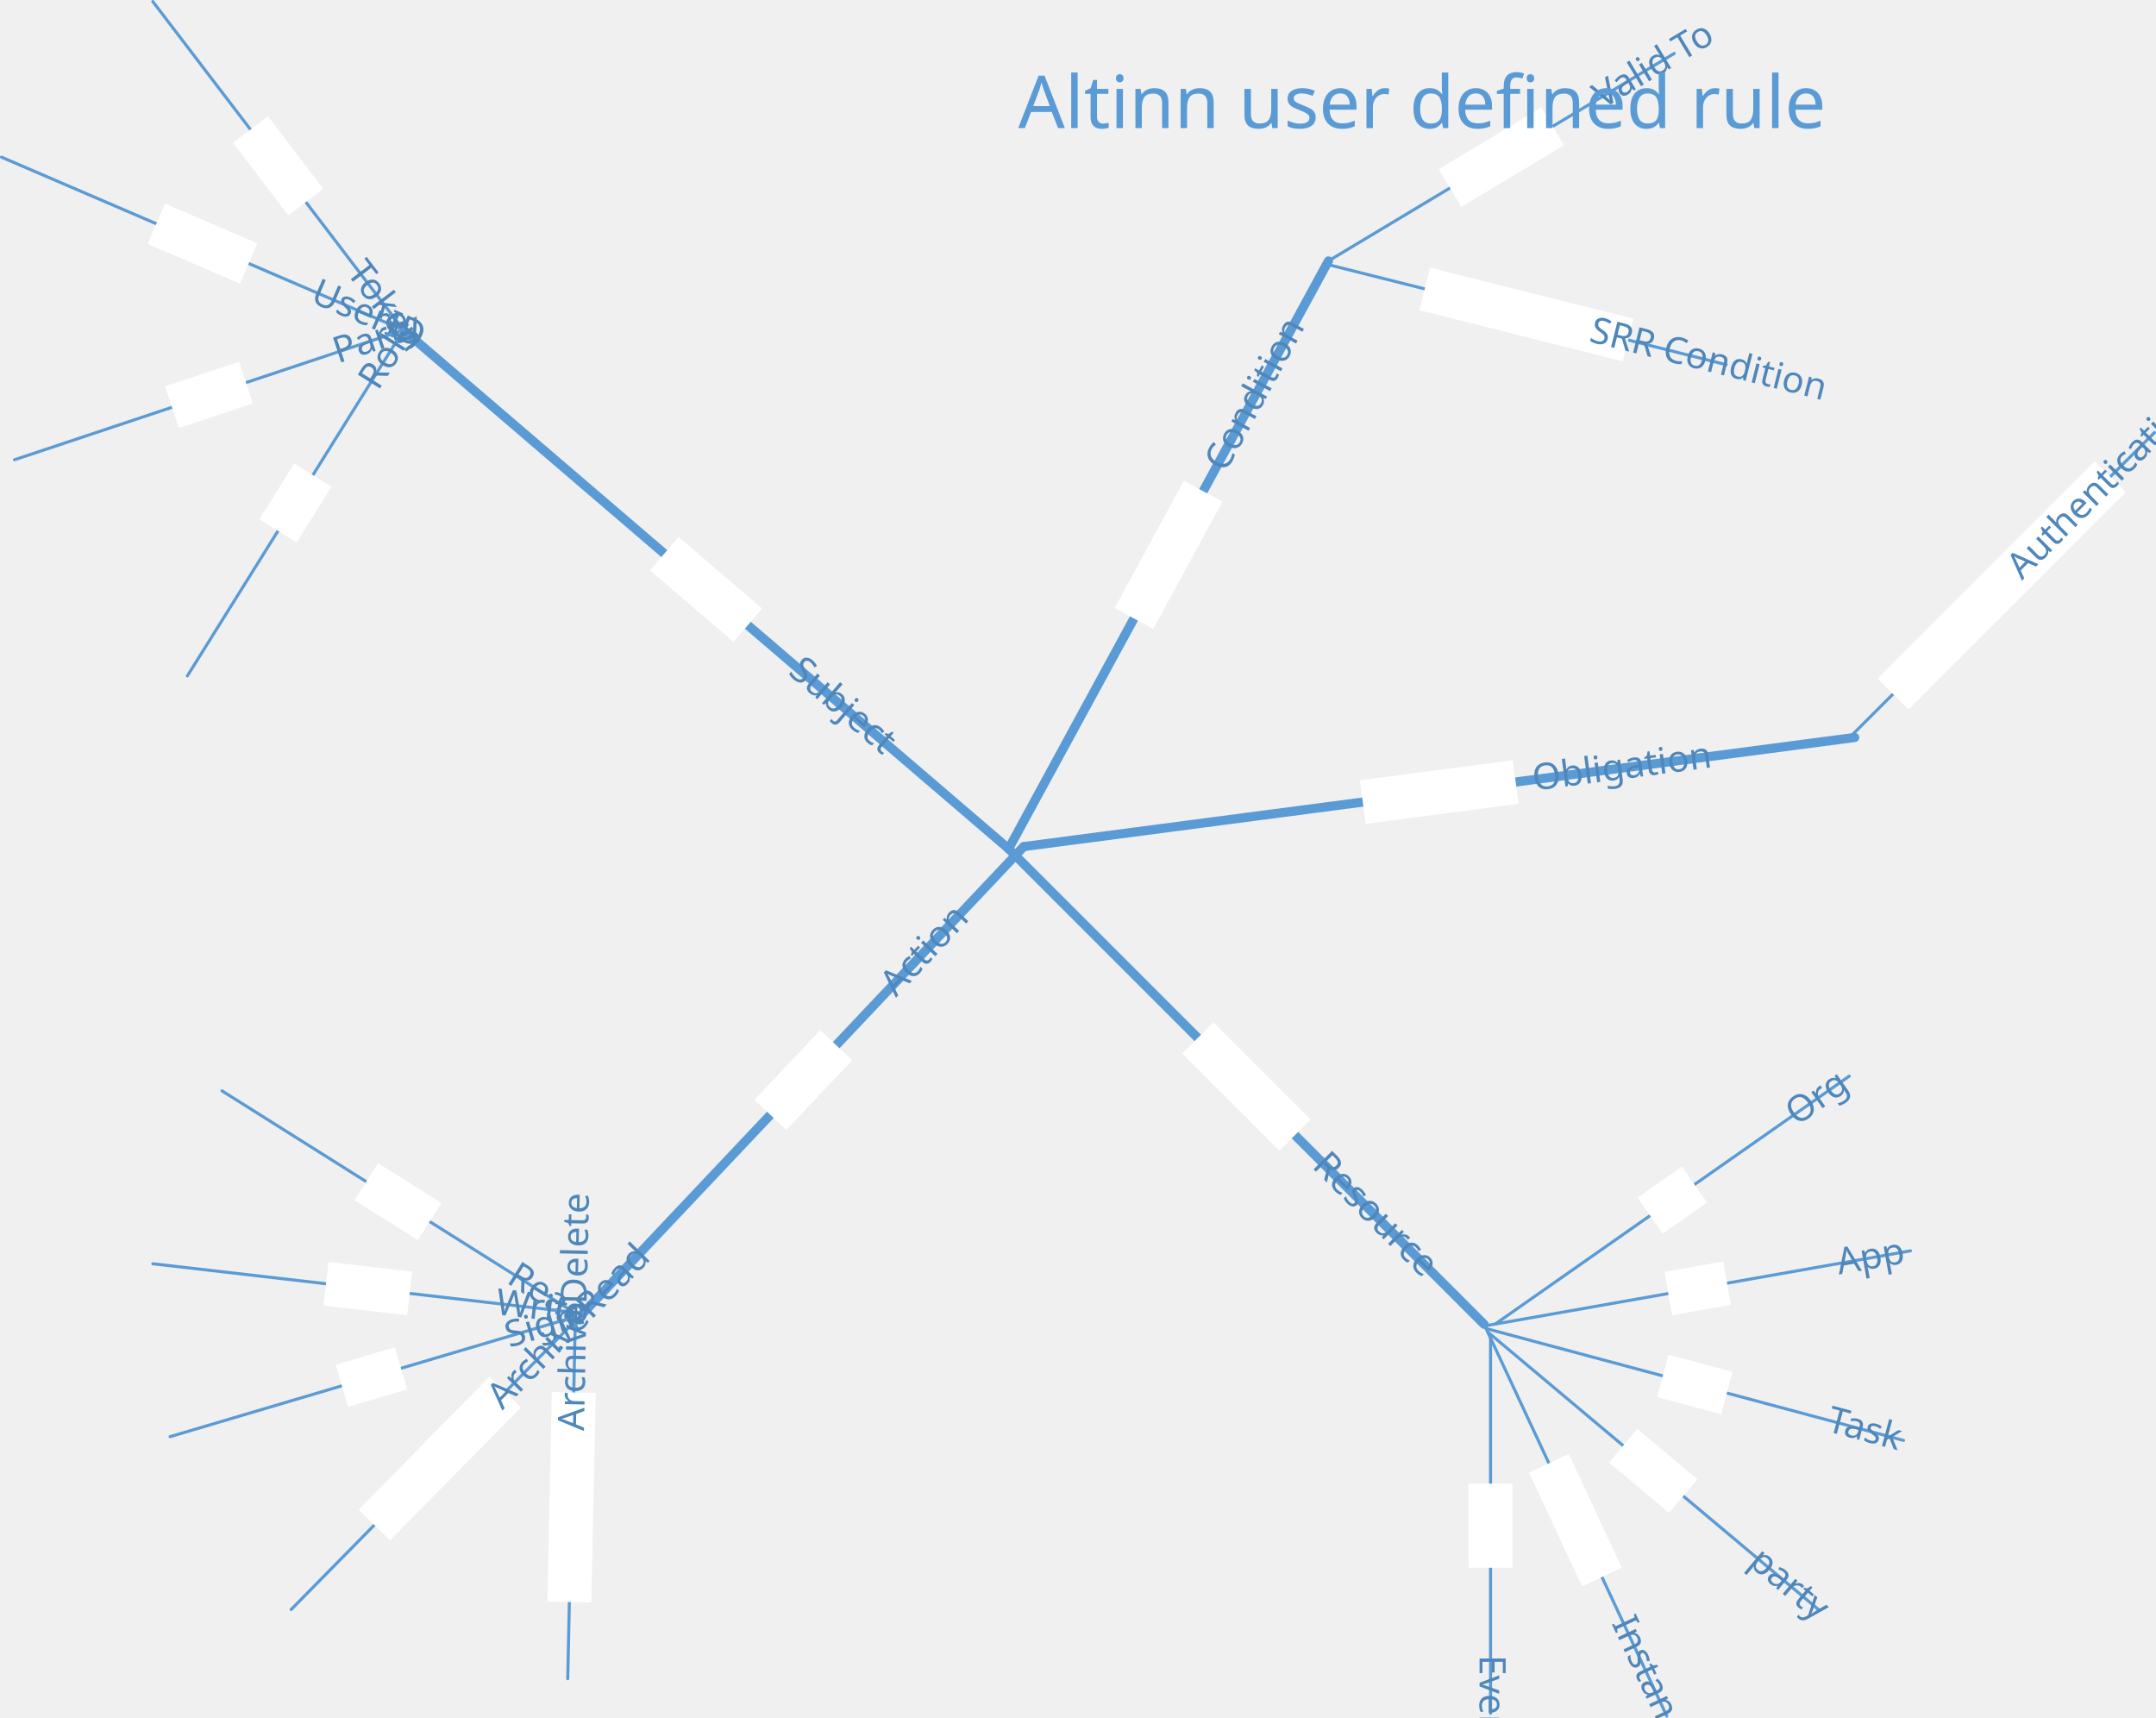
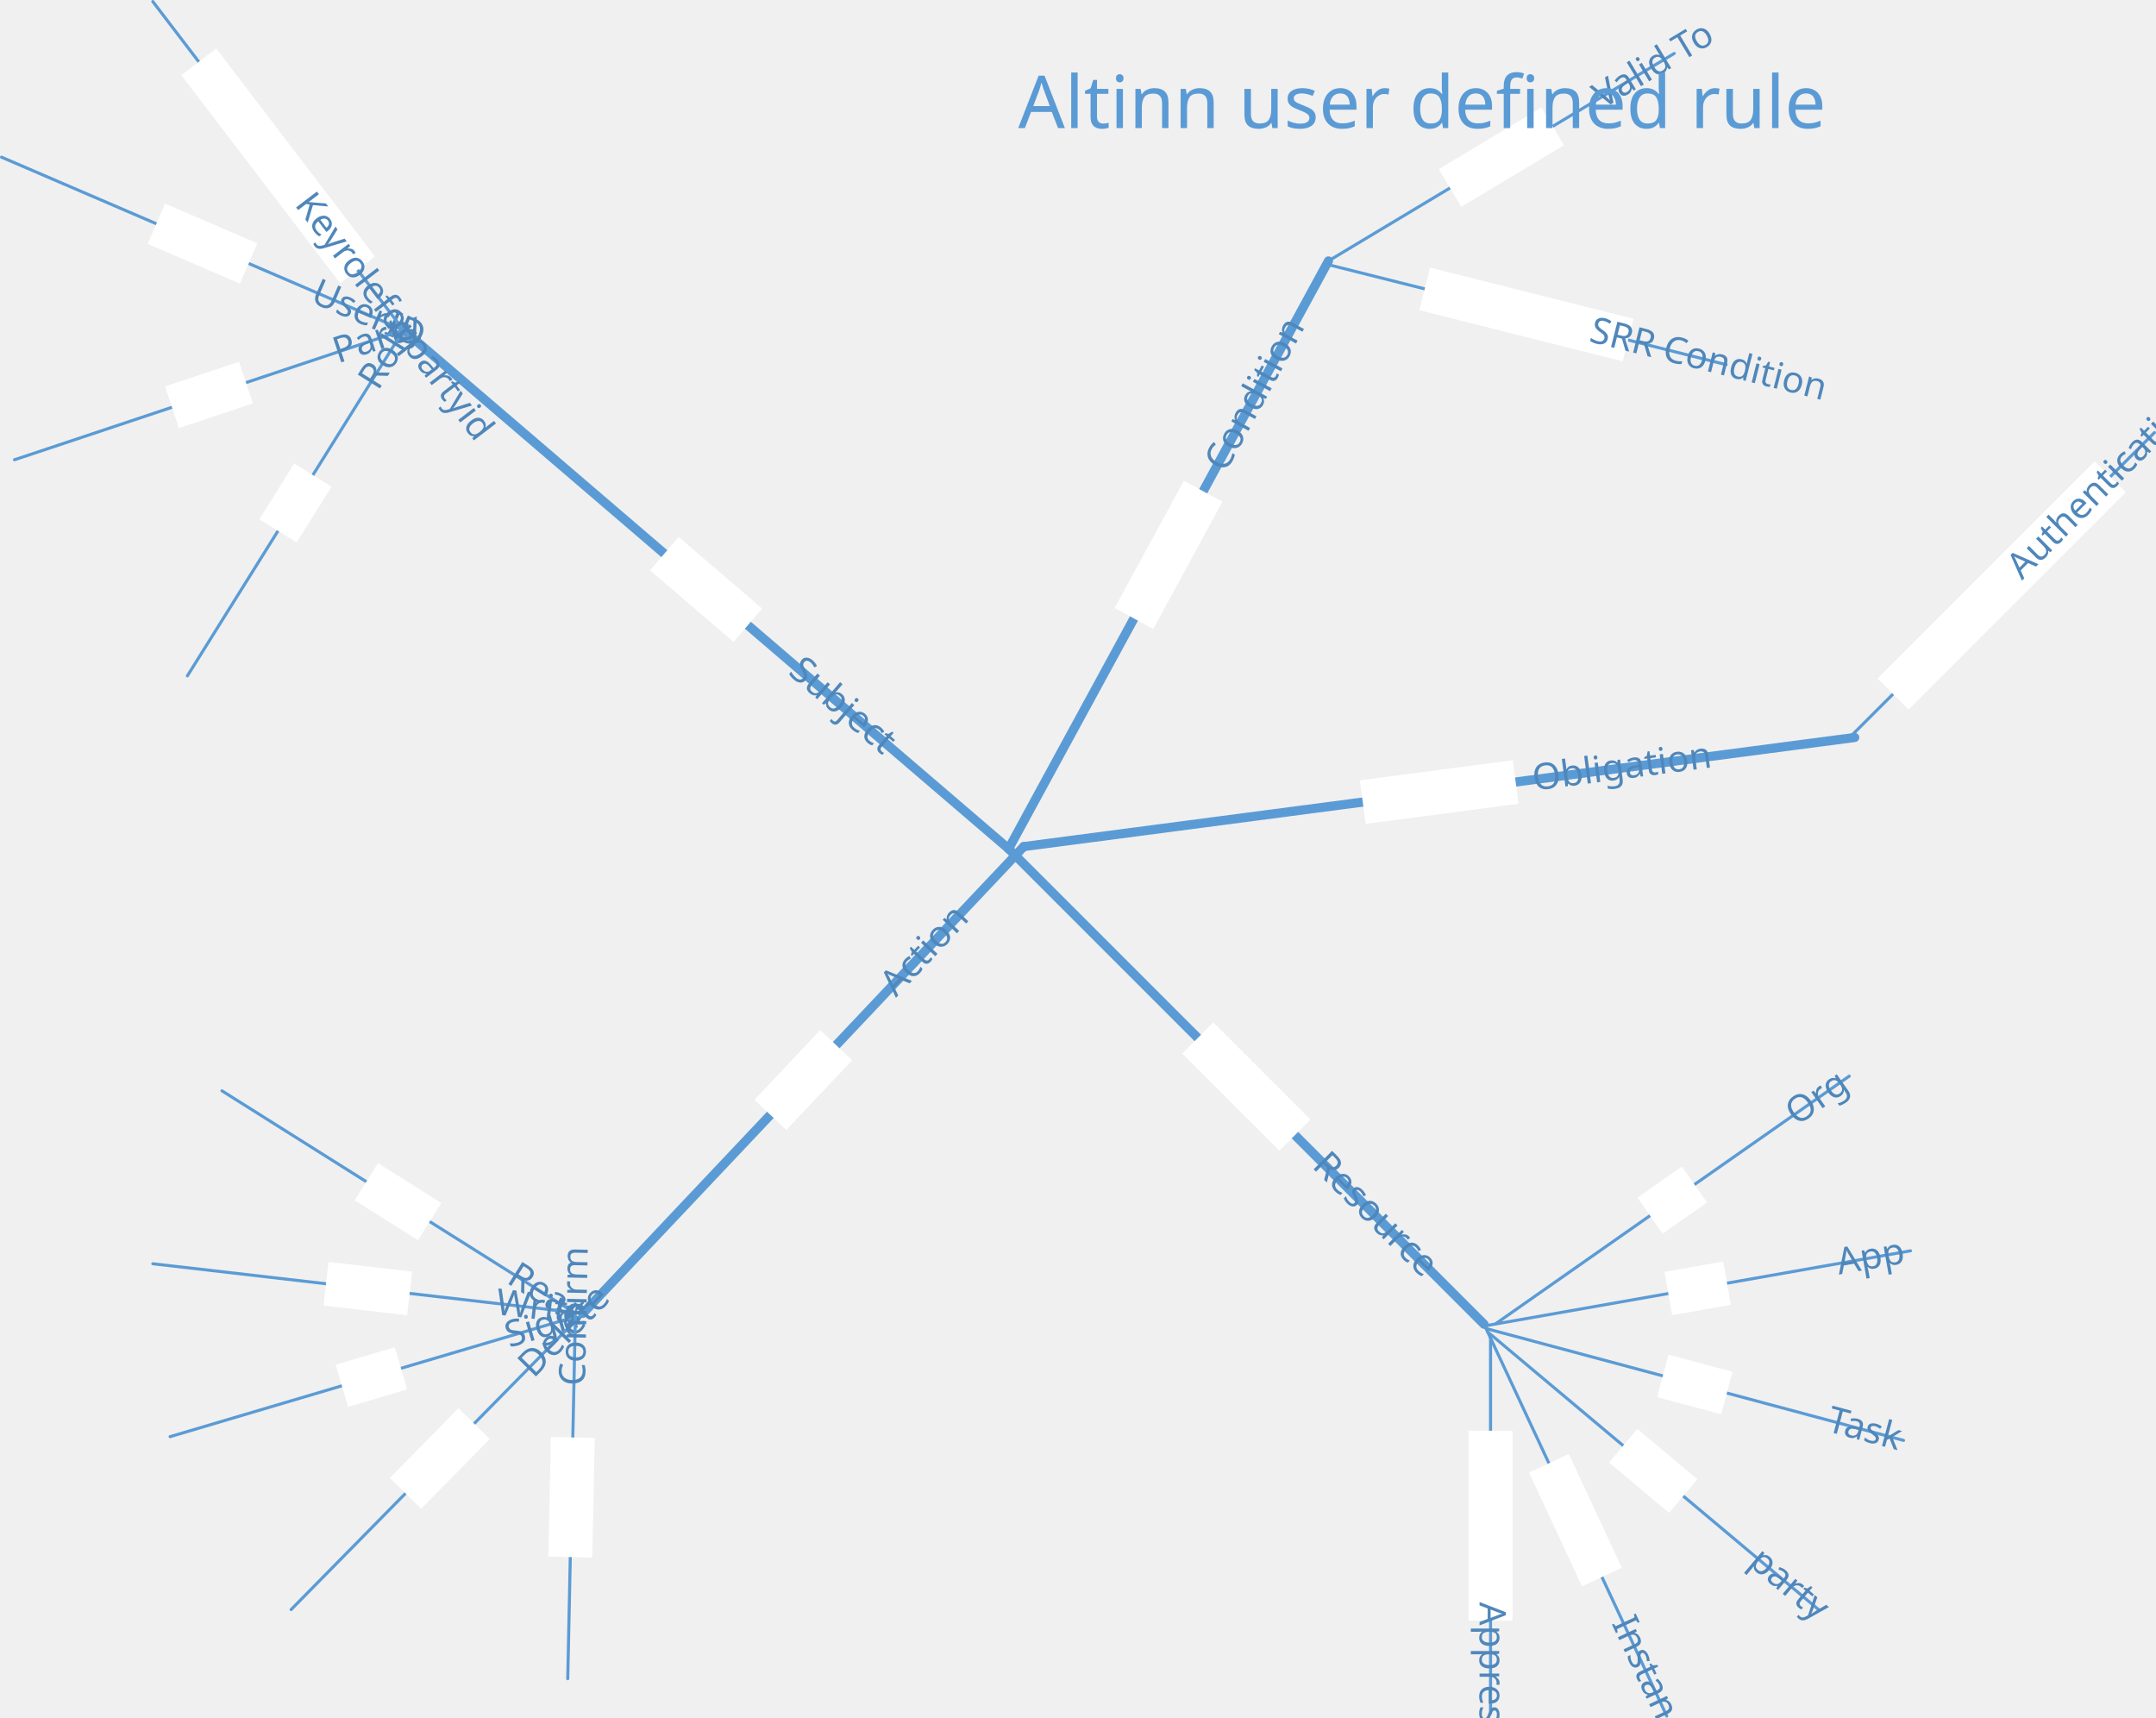
- <svg xmlns="http://www.w3.org/2000/svg" xmlns:ns1="http://schemas.microsoft.com/visio/2003/SVGExtensions/" width="9.819in" height="7.822in" viewBox="0 0 706.966 563.154" xml:space="preserve" color-interpolation-filters="sRGB" class="st7">
+ <svg xmlns="http://www.w3.org/2000/svg" xmlns:ns1="http://schemas.microsoft.com/visio/2003/SVGExtensions/" width="9.819in" height="7.822in" viewBox="0 0 706.966 563.154" xml:space="preserve" color-interpolation-filters="sRGB" class="st8">
  <ns1:documentProperties ns1:langID="1033" ns1:metric="true" ns1:viewMarkup="false">
    <ns1:userDefs>
      <ns1:ud ns1:nameU="DisableSpdActionTags" ns1:prompt="" ns1:val="VT0(0):26" />
    </ns1:userDefs>
  </ns1:documentProperties>
  <style type="text/css">
	
		.st1 {stroke:#5b9bd5;stroke-linecap:round;stroke-linejoin:round;stroke-width:3}
		.st2 {fill:#ffffff;stroke:none;stroke-linecap:butt;stroke-width:7.2}
		.st3 {fill:#4f87bb;font-family:Calibri;font-size:1em}
		.st4 {stroke:#5b9bd5;stroke-linecap:round;stroke-linejoin:round;stroke-width:1}
- 		.st5 {fill:none;stroke:none;stroke-width:0.25}
- 		.st6 {fill:#5b9bd5;font-family:Calibri;font-size:2em}
- 		.st7 {fill:none;fill-rule:evenodd;font-size:12px;overflow:visible;stroke-linecap:square;stroke-miterlimit:3}
+ 		.st5 {fill:#ffffff;stroke:none;stroke-linecap:butt}
+ 		.st6 {fill:none;stroke:none;stroke-width:0.25}
+ 		.st7 {fill:#5b9bd5;font-family:Calibri;font-size:2em}
+ 		.st8 {fill:none;fill-rule:evenodd;font-size:12px;overflow:visible;stroke-linecap:square;stroke-miterlimit:3}
	
	</style>
  <g ns1:mID="0" ns1:index="1" ns1:groupContext="foregroundPage">
    <ns1:pageProperties ns1:drawingScale="0.0393701" ns1:pageScale="0.0393701" ns1:drawingUnits="24" ns1:shadowOffsetX="8.50394" ns1:shadowOffsetY="-8.50394" />
    <g id="shape1-1" ns1:mID="1" ns1:groupContext="shape" transform="translate(-163.932,9.13768) rotate(-61.4486)">
      <ns1:textBlock ns1:margins="rect(4,4,4,4)" ns1:tabSpace="42.5197" />
      <ns1:textRect cx="109.721" cy="563.154" width="219.45" height="0" />
      <path d="M0 563.15 L219.44 563.15" class="st1" />
      <rect ns1:rectContext="textBkgnd" x="85.973" y="555.954" width="47.497" height="14.4" class="st2" />
      <text x="85.97" y="566.75" class="st3" ns1:langID="1044">
        <ns1:paragraph ns1:horizAlign="1" />
        <ns1:tabList />Condition</text>
    </g>
    <g id="shape10-6" ns1:mID="10" ns1:groupContext="shape" transform="translate(389.097,-119.87) rotate(-10)">
      <ns1:textBlock ns1:margins="rect(4,4,4,4)" ns1:tabSpace="42.5197" />
      <ns1:textRect cx="70.866" cy="563.154" width="141.74" height="0" />
      <path d="M0 563.15 L141.73 563.15" class="st4" />
      <rect ns1:rectContext="textBkgnd" x="61.09" y="555.954" width="19.553" height="14.4" class="st2" />
      <text x="61.09" y="566.75" class="st3" ns1:langID="1044">
        <ns1:paragraph ns1:horizAlign="1" />
        <ns1:tabList />App</text>
    </g>
    <g id="shape14-11" ns1:mID="14" ns1:groupContext="shape" transform="translate(633.048,-108.368) rotate(15)">
      <ns1:textBlock ns1:margins="rect(4,4,4,4)" ns1:tabSpace="42.5197" />
      <ns1:textRect cx="70.866" cy="563.154" width="141.74" height="0" />
      <path d="M0 563.15 L141.73 563.15" class="st4" />
      <rect ns1:rectContext="textBkgnd" x="59.994" y="555.954" width="21.744" height="14.4" class="st2" />
      <text x="59.99" y="566.75" class="st3" ns1:langID="1044">
        <ns1:paragraph ns1:horizAlign="1" />
        <ns1:tabList />Task</text>
    </g>
    <g id="shape16-16" ns1:mID="16" ns1:groupContext="shape" transform="translate(849.802,5.31277) rotate(40)">
      <ns1:textBlock ns1:margins="rect(4,4,4,4)" ns1:tabSpace="42.5197" />
      <ns1:textRect cx="70.866" cy="563.154" width="141.74" height="0" />
      <path d="M0 563.15 L141.73 563.15" class="st4" />
      <rect ns1:rectContext="textBkgnd" x="58.022" y="555.954" width="25.688" height="14.4" class="st2" />
      <text x="58.02" y="566.75" class="st3" ns1:langID="1044">
        <ns1:paragraph ns1:horizAlign="1" />
        <ns1:tabList />party</text>
    </g>
    <g id="shape17-21" ns1:mID="17" ns1:groupContext="shape" transform="translate(167.285,-27.1818) rotate(-35)">
      <ns1:textBlock ns1:margins="rect(4,4,4,4)" ns1:tabSpace="42.5197" />
      <ns1:textRect cx="70.866" cy="563.154" width="141.74" height="0" />
      <path d="M0 563.15 L141.73 563.15" class="st4" />
      <rect ns1:rectContext="textBkgnd" x="61.977" y="555.954" width="17.777" height="14.4" class="st2" />
      <text x="61.98" y="566.75" class="st3" ns1:langID="1044">
        <ns1:paragraph ns1:horizAlign="1" />
        <ns1:tabList />Org</text>
    </g>
    <g id="shape28-26" ns1:mID="28" ns1:groupContext="shape" transform="translate(997.032,196.202) rotate(65)">
      <ns1:textBlock ns1:margins="rect(4,4,4,4)" ns1:tabSpace="42.5197" />
      <ns1:textRect cx="70.866" cy="563.154" width="141.74" height="0" />
      <path d="M0 563.15 L141.73 563.15" class="st4" />
-       <rect ns1:rectContext="textBkgnd" x="50.297" y="555.954" width="41.139" height="14.4" class="st2" />
+       <rect ns1:rectContext="textBkgnd" x="50.297" y="555.954" width="41.139" height="14.4" class="st5" />
      <text x="50.3" y="566.75" class="st3" ns1:langID="1044">
        <ns1:paragraph ns1:horizAlign="1" />
        <ns1:tabList />Instance</text>
    </g>
    <g id="shape31-31" ns1:mID="31" ns1:groupContext="shape" transform="translate(728.946,-119.915) rotate(45)">
      <ns1:textBlock ns1:margins="rect(4,4,4,4)" ns1:tabSpace="42.5197" />
      <ns1:textRect cx="110.242" cy="563.154" width="220.49" height="0" />
      <path d="M0 563.15 L220.48 563.15" class="st1" />
      <rect ns1:rectContext="textBkgnd" x="87.721" y="555.954" width="45.041" height="14.4" class="st2" />
      <text x="87.72" y="566.75" class="st3" ns1:langID="1044">
        <ns1:paragraph ns1:horizAlign="1" />
        <ns1:tabList />Resource</text>
    </g>
    <g id="shape32-36" ns1:mID="32" ns1:groupContext="shape" transform="translate(208.036,-156.159) rotate(-45)">
      <ns1:textBlock ns1:margins="rect(4,4,4,4)" ns1:tabSpace="42.5197" />
      <ns1:textRect cx="70.866" cy="563.154" width="141.74" height="0" />
      <path d="M0 563.15 L141.73 563.15" class="st4" />
      <rect ns1:rectContext="textBkgnd" x="20.504" y="555.954" width="100.724" height="14.4" class="st2" />
      <text x="20.5" y="566.75" class="st3" ns1:langID="1044">
        <ns1:paragraph ns1:horizAlign="1" />
        <ns1:tabList />Authentication Level</text>
    </g>
    <g id="shape33-41" ns1:mID="33" ns1:groupContext="shape" transform="translate(145.878,-397.361) rotate(-30.9638)">
      <ns1:textBlock ns1:margins="rect(4,4,4,4)" ns1:tabSpace="42.5197" />
      <ns1:textRect cx="66.115" cy="563.154" width="132.23" height="0" />
      <path d="M0 563.15 L132.23 563.15" class="st4" />
      <rect ns1:rectContext="textBkgnd" x="46.486" y="555.954" width="39.258" height="14.4" class="st2" />
      <text x="46.49" y="566.75" class="st3" ns1:langID="1044">
        <ns1:paragraph ns1:horizAlign="1" />
        <ns1:tabList />Valid To</text>
    </g>
    <g id="shape37-46" ns1:mID="37" ns1:groupContext="shape" transform="translate(572.279,-459.535) rotate(14.1068)">
      <ns1:textBlock ns1:margins="rect(4,4,4,4)" ns1:tabSpace="42.5197" />
      <ns1:textRect cx="67.532" cy="563.154" width="135.07" height="0" />
      <path d="M0 563.15 L135.06 563.15" class="st4" />
      <rect ns1:rectContext="textBkgnd" x="33.154" y="555.954" width="68.755" height="14.4" class="st2" />
      <text x="33.15" y="566.75" class="st3" ns1:langID="1044">
        <ns1:paragraph ns1:horizAlign="1" />
        <ns1:tabList />SRR Condition</text>
    </g>
    <g id="shape38-51" ns1:mID="38" ns1:groupContext="shape" transform="translate(-218.302,43.9713) rotate(-46.6366)">
      <ns1:textBlock ns1:margins="rect(4,4,4,4)" ns1:tabSpace="42.5197" />
      <ns1:textRect cx="105.274" cy="563.154" width="210.55" height="0" />
      <path d="M0 563.15 L210.55 563.15" class="st1" />
      <rect ns1:rectContext="textBkgnd" x="89.562" y="555.954" width="31.424" height="14.4" class="st2" />
      <text x="89.56" y="566.75" class="st3" ns1:langID="1044">
        <ns1:paragraph ns1:horizAlign="1" />
        <ns1:tabList />Action</text>
    </g>
    <g id="shape39-56" ns1:mID="39" ns1:groupContext="shape" transform="translate(498.807,-319.362) rotate(40.6013)">
      <ns1:textBlock ns1:margins="rect(4,4,4,4)" ns1:tabSpace="42.5197" />
      <ns1:textRect cx="130.671" cy="563.154" width="261.35" height="0" />
      <path d="M0 563.15 L261.34 563.15" class="st1" />
-       <rect ns1:rectContext="textBkgnd" x="112.641" y="555.954" width="36.059" height="14.4" class="st2" />
+       <rect ns1:rectContext="textBkgnd" x="112.641" y="555.954" width="36.059" height="14.4" class="st5" />
      <text x="112.64" y="566.75" class="st3" ns1:langID="1044">
        <ns1:paragraph ns1:horizAlign="1" />
        <ns1:tabList />Subject</text>
    </g>
    <g id="shape41-61" ns1:mID="41" ns1:groupContext="shape" transform="translate(223.008,-465.808) rotate(23.2729)">
      <ns1:textBlock ns1:margins="rect(4,4,4,4)" ns1:tabSpace="42.5197" />
      <ns1:textRect cx="71.743" cy="563.154" width="143.49" height="0" />
      <path d="M0 563.15 L143.49 563.15" class="st4" />
      <rect ns1:rectContext="textBkgnd" x="55.266" y="555.954" width="32.953" height="14.4" class="st2" />
      <text x="55.27" y="566.75" class="st3" ns1:langID="1044">
        <ns1:paragraph ns1:horizAlign="1" />
        <ns1:tabList />UserID</text>
    </g>
    <g id="shape42-66" ns1:mID="42" ns1:groupContext="shape" transform="translate(-173.333,-383.518) rotate(-18.4349)">
      <ns1:textBlock ns1:margins="rect(4,4,4,4)" ns1:tabSpace="42.5197" />
      <ns1:textRect cx="67.23" cy="563.154" width="134.46" height="0" />
      <path d="M0 563.15 L134.46 563.15" class="st4" />
      <rect ns1:rectContext="textBkgnd" x="54.438" y="555.954" width="25.582" height="14.4" class="st2" />
      <text x="54.44" y="566.75" class="st3" ns1:langID="1044">
        <ns1:paragraph ns1:horizAlign="1" />
        <ns1:tabList />Party</text>
    </g>
    <g id="shape43-71" ns1:mID="43" ns1:groupContext="shape" transform="translate(-416.109,-76.8686) rotate(-57.9946)">
      <ns1:textBlock ns1:margins="rect(4,4,4,4)" ns1:tabSpace="42.5197" />
      <ns1:textRect cx="66.855" cy="563.154" width="133.71" height="0" />
      <path d="M0 563.15 L133.71 563.15" class="st4" />
      <rect ns1:rectContext="textBkgnd" x="56.071" y="555.954" width="21.569" height="14.4" class="st2" />
      <text x="56.07" y="566.75" class="st3" ns1:langID="1044">
        <ns1:paragraph ns1:horizAlign="1" />
        <ns1:tabList />Role</text>
    </g>
    <g id="shape46-76" ns1:mID="46" ns1:groupContext="shape" transform="translate(372.731,-118.962) rotate(32.1827)">
      <ns1:textBlock ns1:margins="rect(4,4,4,4)" ns1:tabSpace="42.5197" />
      <ns1:textRect cx="68.197" cy="563.154" width="136.4" height="0" />
      <path d="M0 563.15 L136.39 563.15" class="st4" />
      <rect ns1:rectContext="textBkgnd" x="55.927" y="555.954" width="24.539" height="14.4" class="st2" />
      <text x="55.93" y="566.75" class="st3" ns1:langID="1044">
        <ns1:paragraph ns1:horizAlign="1" />
        <ns1:tabList />Read</text>
    </g>
    <g id="shape47-81" ns1:mID="47" ns1:groupContext="shape" transform="translate(114.724,-145.076) rotate(6.58879)">
      <ns1:textBlock ns1:margins="rect(4,4,4,4)" ns1:tabSpace="42.5197" />
      <ns1:textRect cx="70.975" cy="563.154" width="141.95" height="0" />
      <path d="M0 563.15 L141.95 563.15" class="st4" />
      <rect ns1:rectContext="textBkgnd" x="57.173" y="555.954" width="27.604" height="14.4" class="st2" />
      <text x="57.17" y="566.75" class="st3" ns1:langID="1044">
        <ns1:paragraph ns1:horizAlign="1" />
        <ns1:tabList />Write</text>
    </g>
    <g id="shape48-86" ns1:mID="48" ns1:groupContext="shape" transform="translate(-104.098,-68.9329) rotate(-16.4925)">
      <ns1:textBlock ns1:margins="rect(4,4,4,4)" ns1:tabSpace="42.5197" />
      <ns1:textRect cx="68.853" cy="563.154" width="137.71" height="0" />
      <path d="M0 563.15 L137.71 563.15" class="st4" />
      <rect ns1:rectContext="textBkgnd" x="58.743" y="555.954" width="20.221" height="14.4" class="st2" />
      <text x="58.74" y="566.75" class="st3" ns1:langID="1044">
        <ns1:paragraph ns1:horizAlign="1" />
        <ns1:tabList />Sign</text>
    </g>
    <g id="shape49-91" ns1:mID="49" ns1:groupContext="shape" transform="translate(-305.876,132.686) rotate(-45.4516)">
      <ns1:textBlock ns1:margins="rect(4,4,4,4)" ns1:tabSpace="42.5197" />
      <ns1:textRect cx="69.505" cy="563.154" width="139.01" height="0" />
      <path d="M0 563.15 L139.01 563.15" class="st4" />
-       <rect ns1:rectContext="textBkgnd" x="38.91" y="555.954" width="61.19" height="14.4" class="st2" />
-       <text x="38.91" y="566.75" class="st3" ns1:langID="1044">
-         <ns1:paragraph ns1:horizAlign="1" />
-         <ns1:tabList />ArchiveRead</text>
+       <rect ns1:rectContext="textBkgnd" x="53.471" y="555.954" width="32.069" height="14.4" class="st2" />
+       <text x="53.47" y="566.75" class="st3" ns1:langID="1044">
+         <ns1:paragraph ns1:horizAlign="1" />
+         <ns1:tabList />Delete</text>
    </g>
    <g id="shape50-96" ns1:mID="50" ns1:groupContext="shape" transform="translate(-376.86,538.565) rotate(-88.7937)">
      <ns1:textBlock ns1:margins="rect(4,4,4,4)" ns1:tabSpace="42.5197" />
      <ns1:textRect cx="59.518" cy="563.154" width="119.04" height="0" />
      <path d="M0 563.15 L119.04 563.15" class="st4" />
-       <rect ns1:rectContext="textBkgnd" x="25.158" y="555.954" width="68.719" height="14.4" class="st2" />
-       <text x="25.16" y="566.75" class="st3" ns1:langID="1044">
-         <ns1:paragraph ns1:horizAlign="1" />
-         <ns1:tabList />ArchiveDelete</text>
+       <rect ns1:rectContext="textBkgnd" x="39.91" y="555.954" width="39.217" height="14.4" class="st2" />
+       <text x="39.91" y="566.75" class="st3" ns1:langID="1044">
+         <ns1:paragraph ns1:horizAlign="1" />
+         <ns1:tabList />Confirm</text>
    </g>
    <g id="shape55-101" ns1:mID="55" ns1:groupContext="shape" transform="translate(214.516,-511.063)">
      <ns1:textBlock ns1:margins="rect(4,4,4,4)" ns1:tabSpace="42.5197" />
      <ns1:textRect cx="121.89" cy="545.863" width="243.78" height="34.583" />
-       <rect x="0" y="528.571" width="243.78" height="34.583" class="st5" />
-       <text x="7.03" y="553.06" class="st6" ns1:langID="1044">
+       <rect x="0" y="528.571" width="243.78" height="34.583" class="st6" />
+       <text x="7.03" y="553.06" class="st7" ns1:langID="1044">
        <ns1:paragraph ns1:horizAlign="1" />
        <ns1:tabList />Altinn user defined rule</text>
    </g>
    <g id="shape59-104" ns1:mID="59" ns1:groupContext="shape" transform="translate(497.786,-341.15) rotate(52.6507)">
      <ns1:textBlock ns1:margins="rect(4,4,4,4)" ns1:tabSpace="42.5197" />
      <ns1:textRect cx="67.75" cy="563.154" width="135.51" height="0" />
      <path d="M0 563.15 L135.5 563.15" class="st4" />
-       <rect ns1:rectContext="textBkgnd" x="52.797" y="555.954" width="29.906" height="14.4" class="st2" />
-       <text x="52.8" y="566.75" class="st3" ns1:langID="1044">
-         <ns1:paragraph ns1:horizAlign="1" />
-         <ns1:tabList />Token</text>
+       <rect ns1:rectContext="textBkgnd" x="24.854" y="555.954" width="85.794" height="14.4" class="st2" />
+       <text x="24.85" y="566.75" class="st3" ns1:langID="1044">
+         <ns1:paragraph ns1:horizAlign="1" />
+         <ns1:tabList />Keyroleforpartyid</text>
    </g>
    <g id="shape60-109" ns1:mID="60" ns1:groupContext="shape" transform="translate(262.374,-280.786) rotate(-7.48002)">
      <ns1:textBlock ns1:margins="rect(4,4,4,4)" ns1:tabSpace="42.5197" />
      <ns1:textRect cx="137.416" cy="563.154" width="274.84" height="0" />
      <path d="M0 563.15 L274.83 563.15" class="st1" />
      <rect ns1:rectContext="textBkgnd" x="112.136" y="555.954" width="50.561" height="14.4" class="st2" />
      <text x="112.14" y="566.75" class="st3" ns1:langID="1044">
        <ns1:paragraph ns1:horizAlign="1" />
        <ns1:tabList />Obligation</text>
    </g>
    <g id="shape62-114" ns1:mID="62" ns1:groupContext="shape" transform="translate(1051.91,438.733) rotate(90)">
      <ns1:textBlock ns1:margins="rect(4,4,4,4)" ns1:tabSpace="42.5197" />
      <ns1:textRect cx="61.513" cy="563.154" width="123.03" height="0" />
      <path d="M0 563.15 L123.03 563.15" class="st4" />
-       <rect ns1:rectContext="textBkgnd" x="47.726" y="555.954" width="27.574" height="14.4" class="st2" />
-       <text x="47.73" y="566.75" class="st3" ns1:langID="1044">
-         <ns1:paragraph ns1:horizAlign="1" />
-         <ns1:tabList />Event</text>
+       <rect ns1:rectContext="textBkgnd" x="30.382" y="555.954" width="62.262" height="14.4" class="st2" />
+       <text x="30.38" y="566.75" class="st3" ns1:langID="1044">
+         <ns1:paragraph ns1:horizAlign="1" />
+         <ns1:tabList />Appresource</text>
    </g>
  </g>
</svg>
